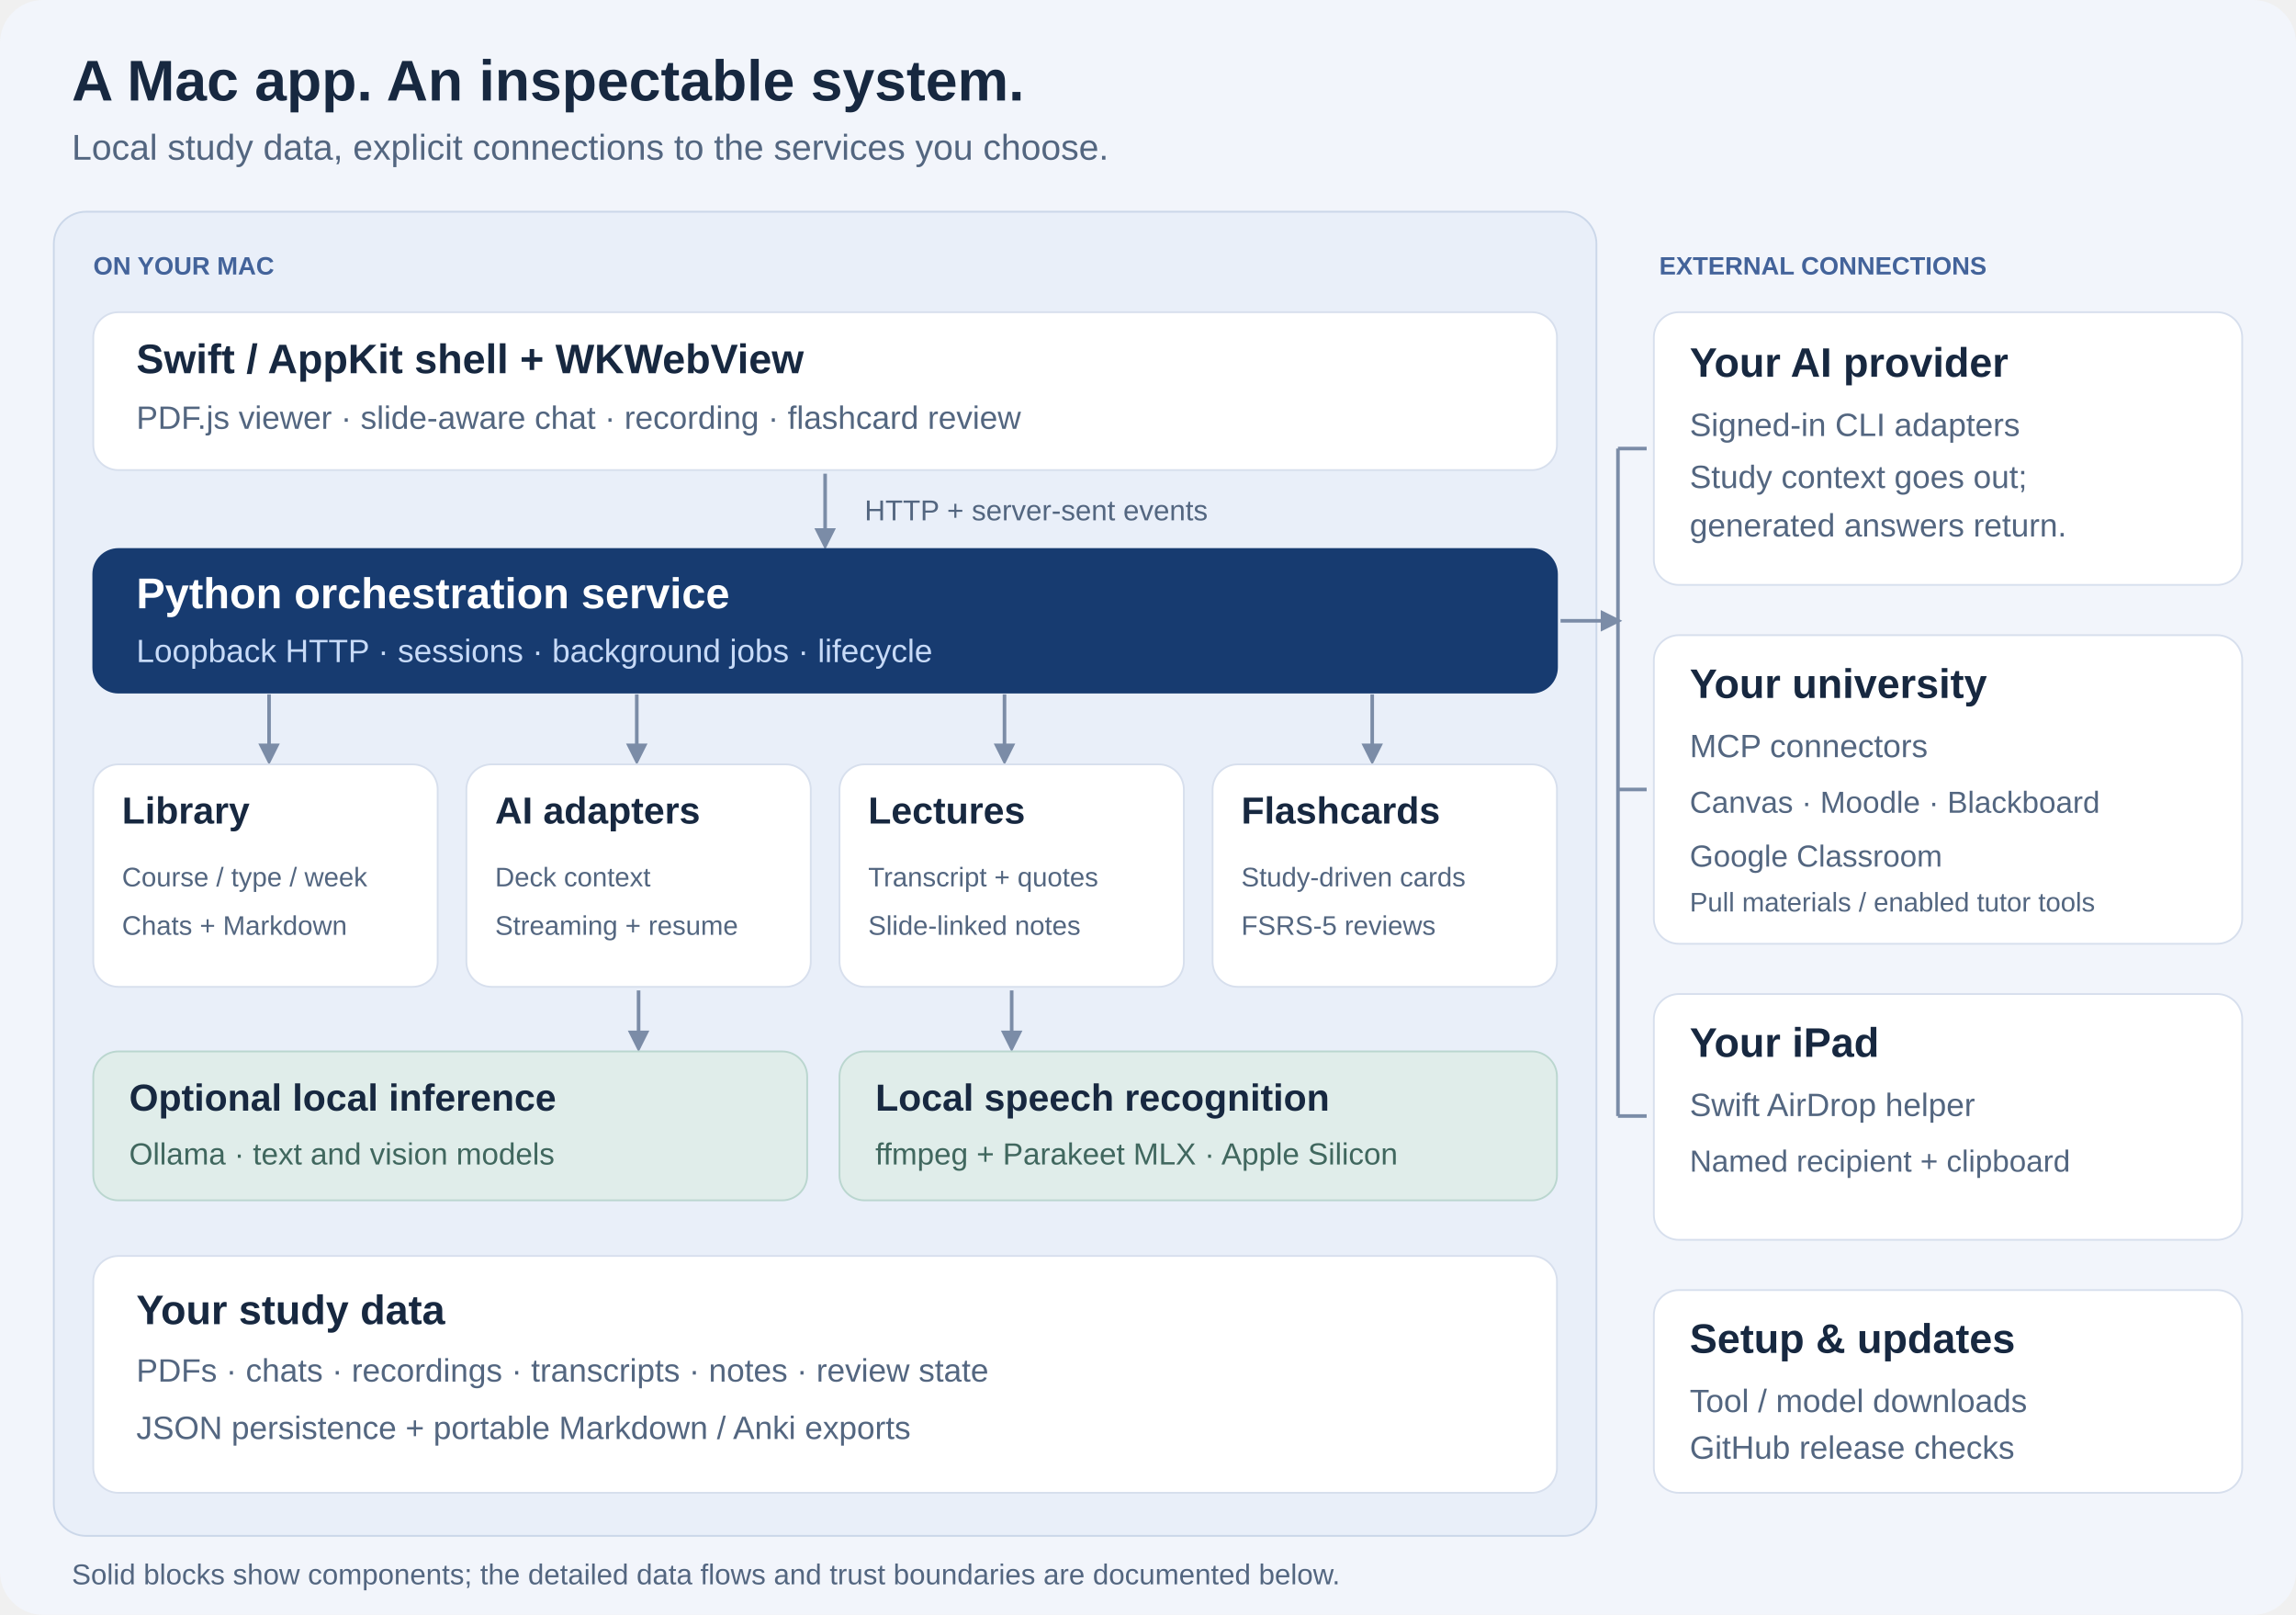
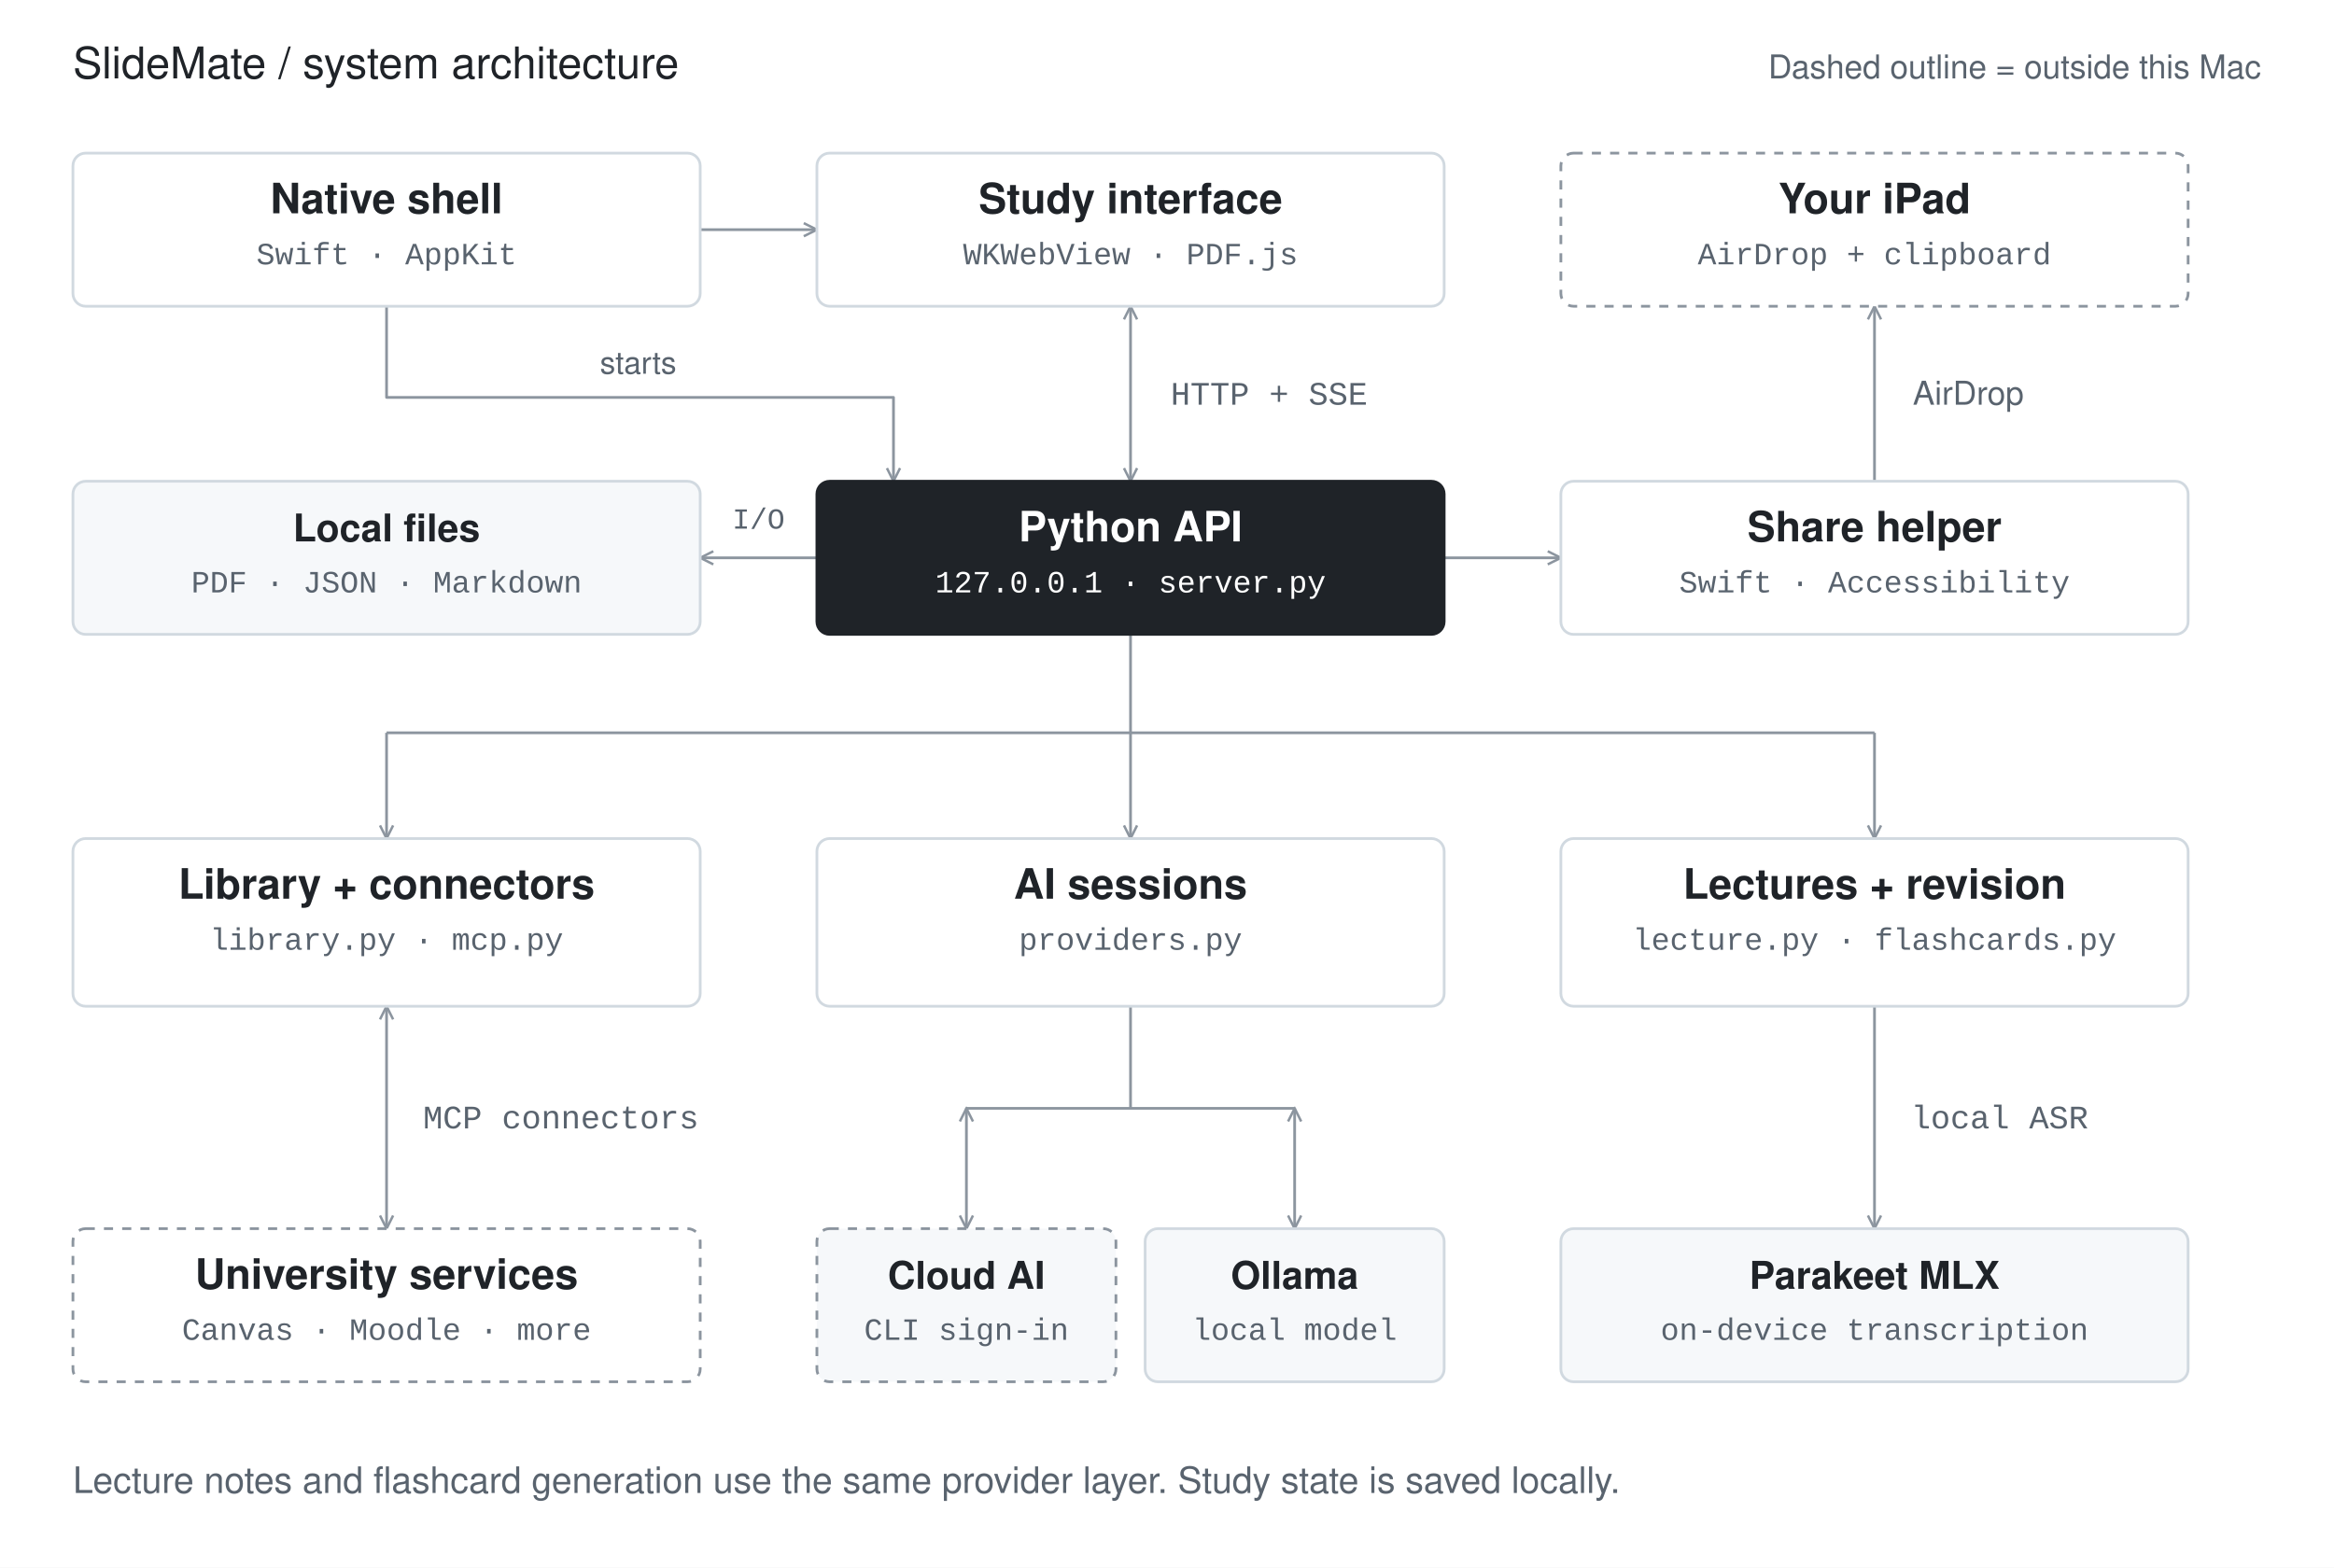
- <svg xmlns="http://www.w3.org/2000/svg" width="1280" height="900" viewBox="0 0 1280 900" role="img" aria-labelledby="title desc">
+ <svg xmlns="http://www.w3.org/2000/svg" width="1280" height="860" viewBox="0 0 1280 860" role="img" aria-labelledby="title desc">
+   <rect width="1280" height="860" fill="#ffffff" />
  <defs>
-     <marker id="arrow" viewBox="0 0 10 10" refX="8" refY="5" markerWidth="6" markerHeight="6" orient="auto-start-reverse">
-       <path d="M0 0 L10 5 L0 10z" fill="#7b8ca7" />
+     <marker id="arrow" viewBox="0 0 10 10" refX="9" refY="5" markerWidth="6" markerHeight="6" orient="auto-start-reverse">
+       <path d="M1 1 L9 5 L1 9" fill="none" stroke="#8c959f" stroke-width="1.5" />
    </marker>
  </defs>
-   <rect width="1280" height="900" rx="24" fill="#f2f5fb" />
-   <g font-family="Arial, Helvetica, sans-serif">
-     <text x="40" y="56" font-size="32" fill="#172840" font-weight="700">A Mac app. An inspectable system.</text>
-     <text x="40" y="89" font-size="20" fill="#536680" font-weight="400">Local study data, explicit connections to the services you choose.</text>
-     <rect x="30" y="118" width="860" height="738" rx="18" fill="#e9eff9" stroke="#cbd7e9" />
-     <text x="52" y="153" font-size="14" fill="#43639a" font-weight="700">ON YOUR MAC</text>
-     <rect x="52" y="174" width="816" height="88" rx="14" fill="#fff" stroke="#d7dfed" />
-     <text x="76" y="208" font-size="23" fill="#172840" font-weight="700">Swift / AppKit shell + WKWebView</text>
-     <text x="76" y="239" font-size="18" fill="#536680" font-weight="400">PDF.js viewer · slide-aware chat · recording · flashcard review</text>
-     <path d="M460 264 L460 304" stroke="#7b8ca7" stroke-width="2" fill="none" marker-end="url(#arrow)" />
-     <text x="482" y="290" font-size="16" fill="#536680" font-weight="400">HTTP + server-sent events</text>
-     <rect x="52" y="306" width="816" height="80" rx="14" fill="#173b70" stroke="#173b70" />
-     <text x="76" y="339" font-size="24" fill="#fff" font-weight="700">Python orchestration service</text>
-     <text x="76" y="369" font-size="18" fill="#c7daf7" font-weight="400">Loopback HTTP · sessions · background jobs · lifecycle</text>
-     <path d="M150 387 L150 424" stroke="#7b8ca7" stroke-width="2" fill="none" marker-end="url(#arrow)" />
-     <path d="M355 387 L355 424" stroke="#7b8ca7" stroke-width="2" fill="none" marker-end="url(#arrow)" />
-     <path d="M560 387 L560 424" stroke="#7b8ca7" stroke-width="2" fill="none" marker-end="url(#arrow)" />
-     <path d="M765 387 L765 424" stroke="#7b8ca7" stroke-width="2" fill="none" marker-end="url(#arrow)" />
-     <rect x="52" y="426" width="192" height="124" rx="14" fill="#fff" stroke="#d7dfed" />
-     <text x="68" y="459" font-size="21" fill="#172840" font-weight="700">Library</text>
-     <text x="68" y="494" font-size="15" fill="#536680" font-weight="400">Course / type / week</text>
-     <text x="68" y="521" font-size="15" fill="#536680" font-weight="400">Chats + Markdown</text>
-     <rect x="260" y="426" width="192" height="124" rx="14" fill="#fff" stroke="#d7dfed" />
-     <text x="276" y="459" font-size="21" fill="#172840" font-weight="700">AI adapters</text>
-     <text x="276" y="494" font-size="15" fill="#536680" font-weight="400">Deck context</text>
-     <text x="276" y="521" font-size="15" fill="#536680" font-weight="400">Streaming + resume</text>
-     <rect x="468" y="426" width="192" height="124" rx="14" fill="#fff" stroke="#d7dfed" />
-     <text x="484" y="459" font-size="21" fill="#172840" font-weight="700">Lectures</text>
-     <text x="484" y="494" font-size="15" fill="#536680" font-weight="400">Transcript + quotes</text>
-     <text x="484" y="521" font-size="15" fill="#536680" font-weight="400">Slide-linked notes</text>
-     <rect x="676" y="426" width="192" height="124" rx="14" fill="#fff" stroke="#d7dfed" />
-     <text x="692" y="459" font-size="21" fill="#172840" font-weight="700">Flashcards</text>
-     <text x="692" y="494" font-size="15" fill="#536680" font-weight="400">Study-driven cards</text>
-     <text x="692" y="521" font-size="15" fill="#536680" font-weight="400">FSRS-5 reviews</text>
-     <path d="M564 552 L564 584" stroke="#7b8ca7" stroke-width="2" fill="none" marker-end="url(#arrow)" />
-     <path d="M356 552 L356 584" stroke="#7b8ca7" stroke-width="2" fill="none" marker-end="url(#arrow)" />
-     <rect x="52" y="586" width="398" height="83" rx="14" fill="#e0edea" stroke="#bad6cf" />
-     <text x="72" y="619" font-size="21" fill="#172840" font-weight="700">Optional local inference</text>
-     <text x="72" y="649" font-size="17" fill="#40675e" font-weight="400">Ollama · text and vision models</text>
-     <rect x="468" y="586" width="400" height="83" rx="14" fill="#e0edea" stroke="#bad6cf" />
-     <text x="488" y="619" font-size="21" fill="#172840" font-weight="700">Local speech recognition</text>
-     <text x="488" y="649" font-size="17" fill="#40675e" font-weight="400">ffmpeg + Parakeet MLX · Apple Silicon</text>
-     <rect x="52" y="700" width="816" height="132" rx="14" fill="#fff" stroke="#d7dfed" />
-     <text x="76" y="738" font-size="23" fill="#172840" font-weight="700">Your study data</text>
-     <text x="76" y="770" font-size="18" fill="#536680" font-weight="400">PDFs · chats · recordings · transcripts · notes · review state</text>
-     <text x="76" y="802" font-size="18" fill="#536680" font-weight="400">JSON persistence + portable Markdown / Anki exports</text>
-     <text x="925" y="153" font-size="14" fill="#43639a" font-weight="700">EXTERNAL CONNECTIONS</text>
-     <rect x="922" y="174" width="328" height="152" rx="14" fill="#fff" stroke="#d7dfed" />
-     <text x="942" y="210" font-size="23" fill="#172840" font-weight="700">Your AI provider</text>
-     <text x="942" y="243" font-size="18" fill="#536680" font-weight="400">Signed-in CLI adapters</text>
-     <text x="942" y="272" font-size="18" fill="#536680" font-weight="400">Study context goes out;</text>
-     <text x="942" y="299" font-size="18" fill="#536680" font-weight="400">generated answers return.</text>
-     <rect x="922" y="354" width="328" height="172" rx="14" fill="#fff" stroke="#d7dfed" />
-     <text x="942" y="389" font-size="23" fill="#172840" font-weight="700">Your university</text>
-     <text x="942" y="422" font-size="18" fill="#536680" font-weight="400">MCP connectors</text>
-     <text x="942" y="453" font-size="17" fill="#536680" font-weight="400">Canvas · Moodle · Blackboard</text>
-     <text x="942" y="483" font-size="17" fill="#536680" font-weight="400">Google Classroom</text>
-     <text x="942" y="508" font-size="15" fill="#536680" font-weight="400">Pull materials / enabled tutor tools</text>
-     <rect x="922" y="554" width="328" height="137" rx="14" fill="#fff" stroke="#d7dfed" />
-     <text x="942" y="589" font-size="23" fill="#172840" font-weight="700">Your iPad</text>
-     <text x="942" y="622" font-size="18" fill="#536680" font-weight="400">Swift AirDrop helper</text>
-     <text x="942" y="653" font-size="17" fill="#536680" font-weight="400">Named recipient + clipboard</text>
-     <rect x="922" y="719" width="328" height="113" rx="14" fill="#fff" stroke="#d7dfed" />
-     <text x="942" y="754" font-size="23" fill="#172840" font-weight="700">Setup &amp; updates</text>
-     <text x="942" y="787" font-size="18" fill="#536680" font-weight="400">Tool / model downloads</text>
-     <text x="942" y="813" font-size="18" fill="#536680" font-weight="400">GitHub release checks</text>
-     <path d="M870 346 L902 346" stroke="#7b8ca7" stroke-width="2" fill="none" marker-end="url(#arrow)" />
-     <path d="M902 250 V622 M902 250 H918 M902 440 H918 M902 622 H918" stroke="#7b8ca7" stroke-width="2" fill="none" />
-     <text x="40" y="883" font-size="16" fill="#536680" font-weight="400">Solid blocks show components; the detailed data flows and trust boundaries are documented below.</text>
+   <g font-family="Helvetica Neue, Helvetica, Arial, sans-serif">
+     <text x="40" y="43" font-size="24" font-weight="500" fill="#1f2328" text-anchor="start">SlideMate / system architecture</text>
+     <text x="1240" y="43" font-size="18" font-weight="400" fill="#59636e" text-anchor="end">Dashed outline = outside this Mac</text>
+     <path d="M384 126 H448" fill="none" stroke="#8c959f" stroke-width="1.5" stroke-linejoin="round" marker-end="url(#arrow)" />
+     <path d="M212 168 V218 H490 V264" fill="none" stroke="#8c959f" stroke-width="1.5" stroke-linejoin="round" marker-end="url(#arrow)" />
+     <text x="350" y="205" font-size="17" font-weight="400" fill="#59636e" text-anchor="middle">starts</text>
+     <path d="M792 306 H856" fill="none" stroke="#8c959f" stroke-width="1.5" stroke-linejoin="round" marker-end="url(#arrow)" />
+     <path d="M1028 264 V168" fill="none" stroke="#8c959f" stroke-width="1.5" stroke-linejoin="round" marker-end="url(#arrow)" />
+     <text x="1049" y="222" font-size="18" font-weight="400" fill="#59636e" text-anchor="start">AirDrop</text>
+     <path d="M620 168 V264" fill="none" stroke="#8c959f" stroke-width="1.5" stroke-linejoin="round" marker-end="url(#arrow)" marker-start="url(#arrow)" />
+     <text x="642" y="222" font-size="18" font-weight="400" fill="#59636e" text-anchor="start" font-family="SFMono-Regular, Consolas, Liberation Mono, monospace">HTTP + SSE</text>
+     <path d="M448 306 H384" fill="none" stroke="#8c959f" stroke-width="1.5" stroke-linejoin="round" marker-end="url(#arrow)" />
+     <text x="416" y="290" font-size="16" font-weight="400" fill="#59636e" text-anchor="middle" font-family="SFMono-Regular, Consolas, Liberation Mono, monospace">I/O</text>
+     <path d="M620 348 V402" fill="none" stroke="#8c959f" stroke-width="1.5" stroke-linejoin="round" />
+     <path d="M212 402 H1028" fill="none" stroke="#8c959f" stroke-width="1.5" stroke-linejoin="round" />
+     <path d="M212 402 V460" fill="none" stroke="#8c959f" stroke-width="1.5" stroke-linejoin="round" marker-end="url(#arrow)" />
+     <path d="M620 402 V460" fill="none" stroke="#8c959f" stroke-width="1.5" stroke-linejoin="round" marker-end="url(#arrow)" />
+     <path d="M1028 402 V460" fill="none" stroke="#8c959f" stroke-width="1.5" stroke-linejoin="round" marker-end="url(#arrow)" />
+     <path d="M212 552 V674" fill="none" stroke="#8c959f" stroke-width="1.5" stroke-linejoin="round" marker-end="url(#arrow)" marker-start="url(#arrow)" />
+     <text x="232" y="619" font-size="18" font-weight="400" fill="#59636e" text-anchor="start" font-family="SFMono-Regular, Consolas, Liberation Mono, monospace">MCP connectors</text>
+     <path d="M620 552 V608" fill="none" stroke="#8c959f" stroke-width="1.5" stroke-linejoin="round" />
+     <path d="M530 608 H710" fill="none" stroke="#8c959f" stroke-width="1.5" stroke-linejoin="round" />
+     <path d="M530 608 V674" fill="none" stroke="#8c959f" stroke-width="1.5" stroke-linejoin="round" marker-end="url(#arrow)" marker-start="url(#arrow)" />
+     <path d="M710 608 V674" fill="none" stroke="#8c959f" stroke-width="1.5" stroke-linejoin="round" marker-end="url(#arrow)" marker-start="url(#arrow)" />
+     <path d="M1028 552 V674" fill="none" stroke="#8c959f" stroke-width="1.5" stroke-linejoin="round" marker-end="url(#arrow)" />
+     <text x="1048" y="619" font-size="18" font-weight="400" fill="#59636e" text-anchor="start" font-family="SFMono-Regular, Consolas, Liberation Mono, monospace">local ASR</text>
+     <rect x="40" y="84" width="344" height="84" rx="7" fill="#ffffff" stroke="#d1d9e0" stroke-width="1.5" />
+     <text x="212.0" y="117" font-size="23" font-weight="600" fill="#1f2328" text-anchor="middle">Native shell</text>
+     <text x="212.0" y="145" font-size="17" font-weight="400" fill="#59636e" text-anchor="middle" font-family="SFMono-Regular, Consolas, Liberation Mono, monospace">Swift · AppKit</text>
+     <rect x="448" y="84" width="344" height="84" rx="7" fill="#ffffff" stroke="#d1d9e0" stroke-width="1.5" />
+     <text x="620.0" y="117" font-size="23" font-weight="600" fill="#1f2328" text-anchor="middle">Study interface</text>
+     <text x="620.0" y="145" font-size="17" font-weight="400" fill="#59636e" text-anchor="middle" font-family="SFMono-Regular, Consolas, Liberation Mono, monospace">WKWebView · PDF.js</text>
+     <rect x="856" y="84" width="344" height="84" rx="7" fill="#ffffff" stroke="#8c959f" stroke-width="1.5" stroke-dasharray="5 5" />
+     <text x="1028.0" y="117" font-size="23" font-weight="600" fill="#1f2328" text-anchor="middle">Your iPad</text>
+     <text x="1028.0" y="145" font-size="17" font-weight="400" fill="#59636e" text-anchor="middle" font-family="SFMono-Regular, Consolas, Liberation Mono, monospace">AirDrop + clipboard</text>
+     <rect x="40" y="264" width="344" height="84" rx="7" fill="#f6f8fa" stroke="#d1d9e0" stroke-width="1.5" />
+     <text x="212.0" y="297" font-size="21" font-weight="600" fill="#1f2328" text-anchor="middle">Local files</text>
+     <text x="212.0" y="325" font-size="17" font-weight="400" fill="#59636e" text-anchor="middle" font-family="SFMono-Regular, Consolas, Liberation Mono, monospace">PDF · JSON · Markdown</text>
+     <rect x="448" y="264" width="344" height="84" rx="7" fill="#1f2328" stroke="#1f2328" stroke-width="1.5" />
+     <text x="620.0" y="297" font-size="23" font-weight="600" fill="#ffffff" text-anchor="middle">Python API</text>
+     <text x="620.0" y="325" font-size="17" font-weight="400" fill="#ffffff" text-anchor="middle" font-family="SFMono-Regular, Consolas, Liberation Mono, monospace">127.0.0.1 · server.py</text>
+     <rect x="856" y="264" width="344" height="84" rx="7" fill="#ffffff" stroke="#d1d9e0" stroke-width="1.5" />
+     <text x="1028.0" y="297" font-size="23" font-weight="600" fill="#1f2328" text-anchor="middle">Share helper</text>
+     <text x="1028.0" y="325" font-size="17" font-weight="400" fill="#59636e" text-anchor="middle" font-family="SFMono-Regular, Consolas, Liberation Mono, monospace">Swift · Accessibility</text>
+     <rect x="40" y="460" width="344" height="92" rx="7" fill="#ffffff" stroke="#d1d9e0" stroke-width="1.5" />
+     <text x="212.0" y="493" font-size="23" font-weight="600" fill="#1f2328" text-anchor="middle">Library + connectors</text>
+     <text x="212.0" y="521" font-size="17" font-weight="400" fill="#59636e" text-anchor="middle" font-family="SFMono-Regular, Consolas, Liberation Mono, monospace">library.py · mcp.py</text>
+     <rect x="448" y="460" width="344" height="92" rx="7" fill="#ffffff" stroke="#d1d9e0" stroke-width="1.5" />
+     <text x="620.0" y="493" font-size="23" font-weight="600" fill="#1f2328" text-anchor="middle">AI sessions</text>
+     <text x="620.0" y="521" font-size="17" font-weight="400" fill="#59636e" text-anchor="middle" font-family="SFMono-Regular, Consolas, Liberation Mono, monospace">providers.py</text>
+     <rect x="856" y="460" width="344" height="92" rx="7" fill="#ffffff" stroke="#d1d9e0" stroke-width="1.5" />
+     <text x="1028.0" y="493" font-size="23" font-weight="600" fill="#1f2328" text-anchor="middle">Lectures + revision</text>
+     <text x="1028.0" y="521" font-size="17" font-weight="400" fill="#59636e" text-anchor="middle" font-family="SFMono-Regular, Consolas, Liberation Mono, monospace">lecture.py · flashcards.py</text>
+     <rect x="40" y="674" width="344" height="84" rx="7" fill="#ffffff" stroke="#8c959f" stroke-width="1.5" stroke-dasharray="5 5" />
+     <text x="212.0" y="707" font-size="23" font-weight="600" fill="#1f2328" text-anchor="middle">University services</text>
+     <text x="212.0" y="735" font-size="17" font-weight="400" fill="#59636e" text-anchor="middle" font-family="SFMono-Regular, Consolas, Liberation Mono, monospace">Canvas · Moodle · more</text>
+     <rect x="448" y="674" width="164" height="84" rx="7" fill="#f6f8fa" stroke="#8c959f" stroke-width="1.5" stroke-dasharray="5 5" />
+     <text x="530.0" y="707" font-size="21" font-weight="600" fill="#1f2328" text-anchor="middle">Cloud AI</text>
+     <text x="530.0" y="735" font-size="17" font-weight="400" fill="#59636e" text-anchor="middle" font-family="SFMono-Regular, Consolas, Liberation Mono, monospace">CLI sign-in</text>
+     <rect x="628" y="674" width="164" height="84" rx="7" fill="#f6f8fa" stroke="#d1d9e0" stroke-width="1.5" />
+     <text x="710.0" y="707" font-size="21" font-weight="600" fill="#1f2328" text-anchor="middle">Ollama</text>
+     <text x="710.0" y="735" font-size="17" font-weight="400" fill="#59636e" text-anchor="middle" font-family="SFMono-Regular, Consolas, Liberation Mono, monospace">local model</text>
+     <rect x="856" y="674" width="344" height="84" rx="7" fill="#f6f8fa" stroke="#d1d9e0" stroke-width="1.5" />
+     <text x="1028.0" y="707" font-size="21" font-weight="600" fill="#1f2328" text-anchor="middle">Parakeet MLX</text>
+     <text x="1028.0" y="735" font-size="17" font-weight="400" fill="#59636e" text-anchor="middle" font-family="SFMono-Regular, Consolas, Liberation Mono, monospace">on-device transcription</text>
+     <text x="40" y="819" font-size="20" font-weight="400" fill="#59636e" text-anchor="start">Lecture notes and flashcard generation use the same provider layer. Study state is saved locally.</text>
  </g>
</svg>
